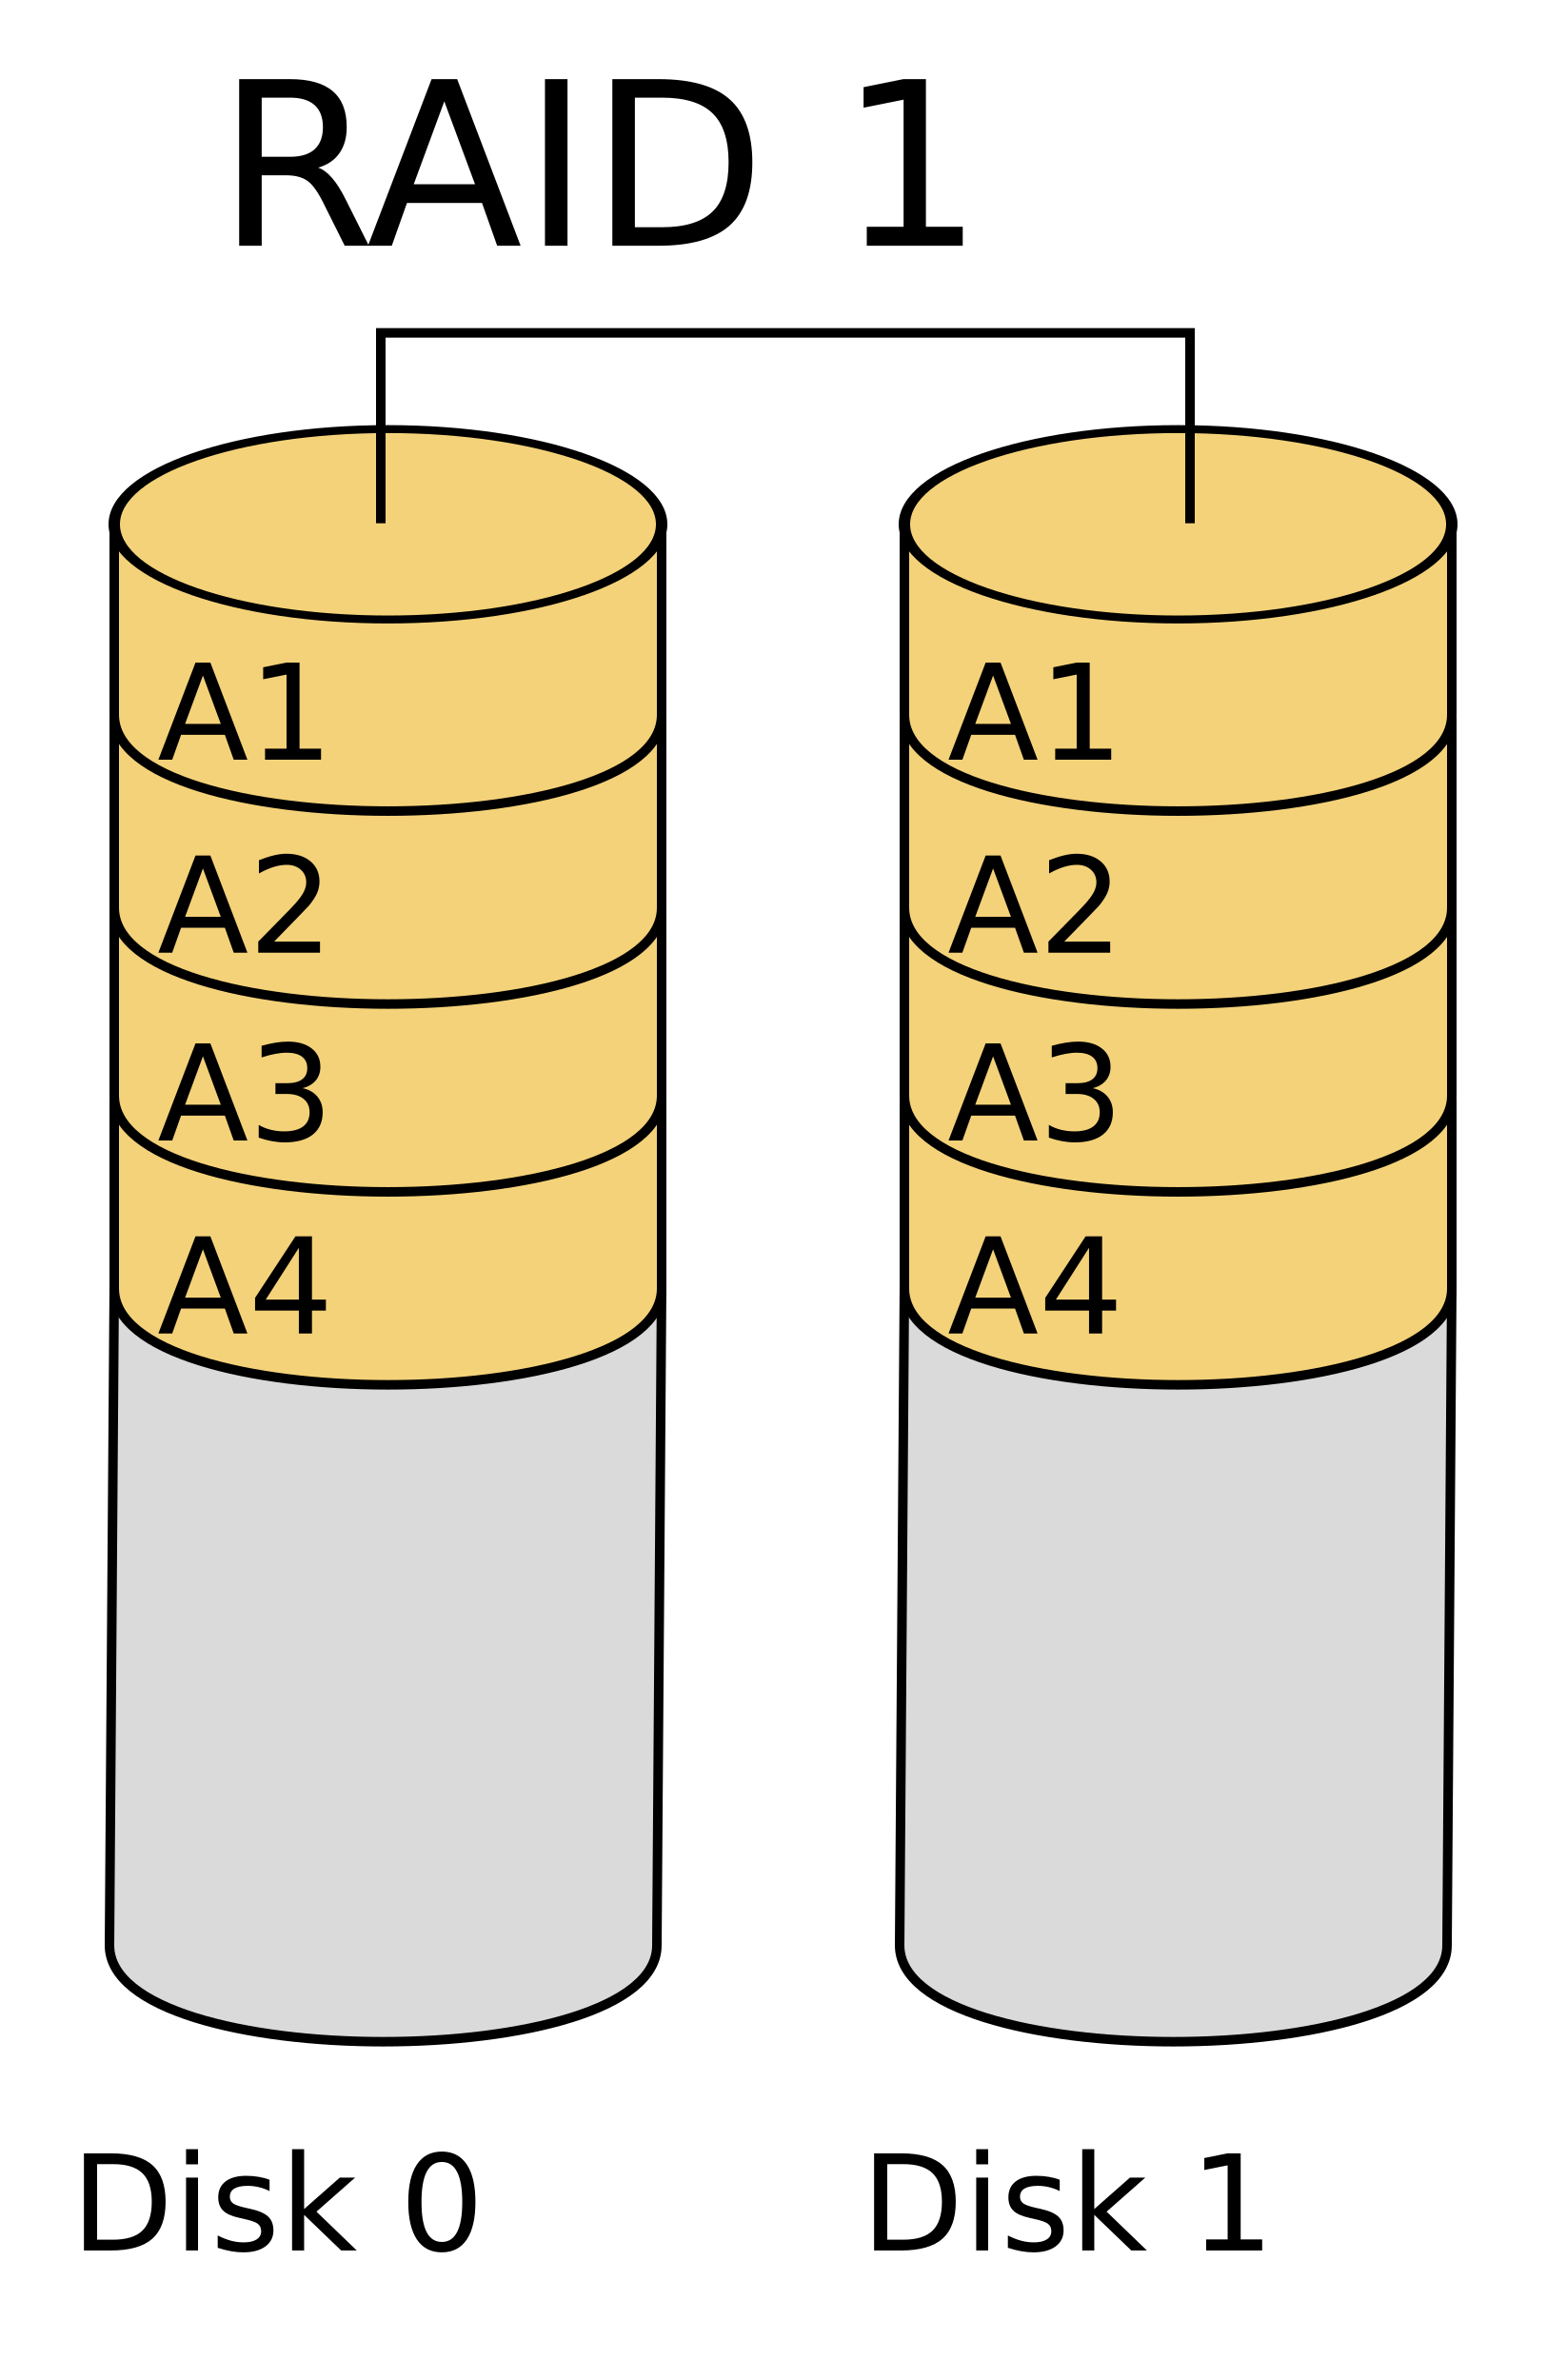
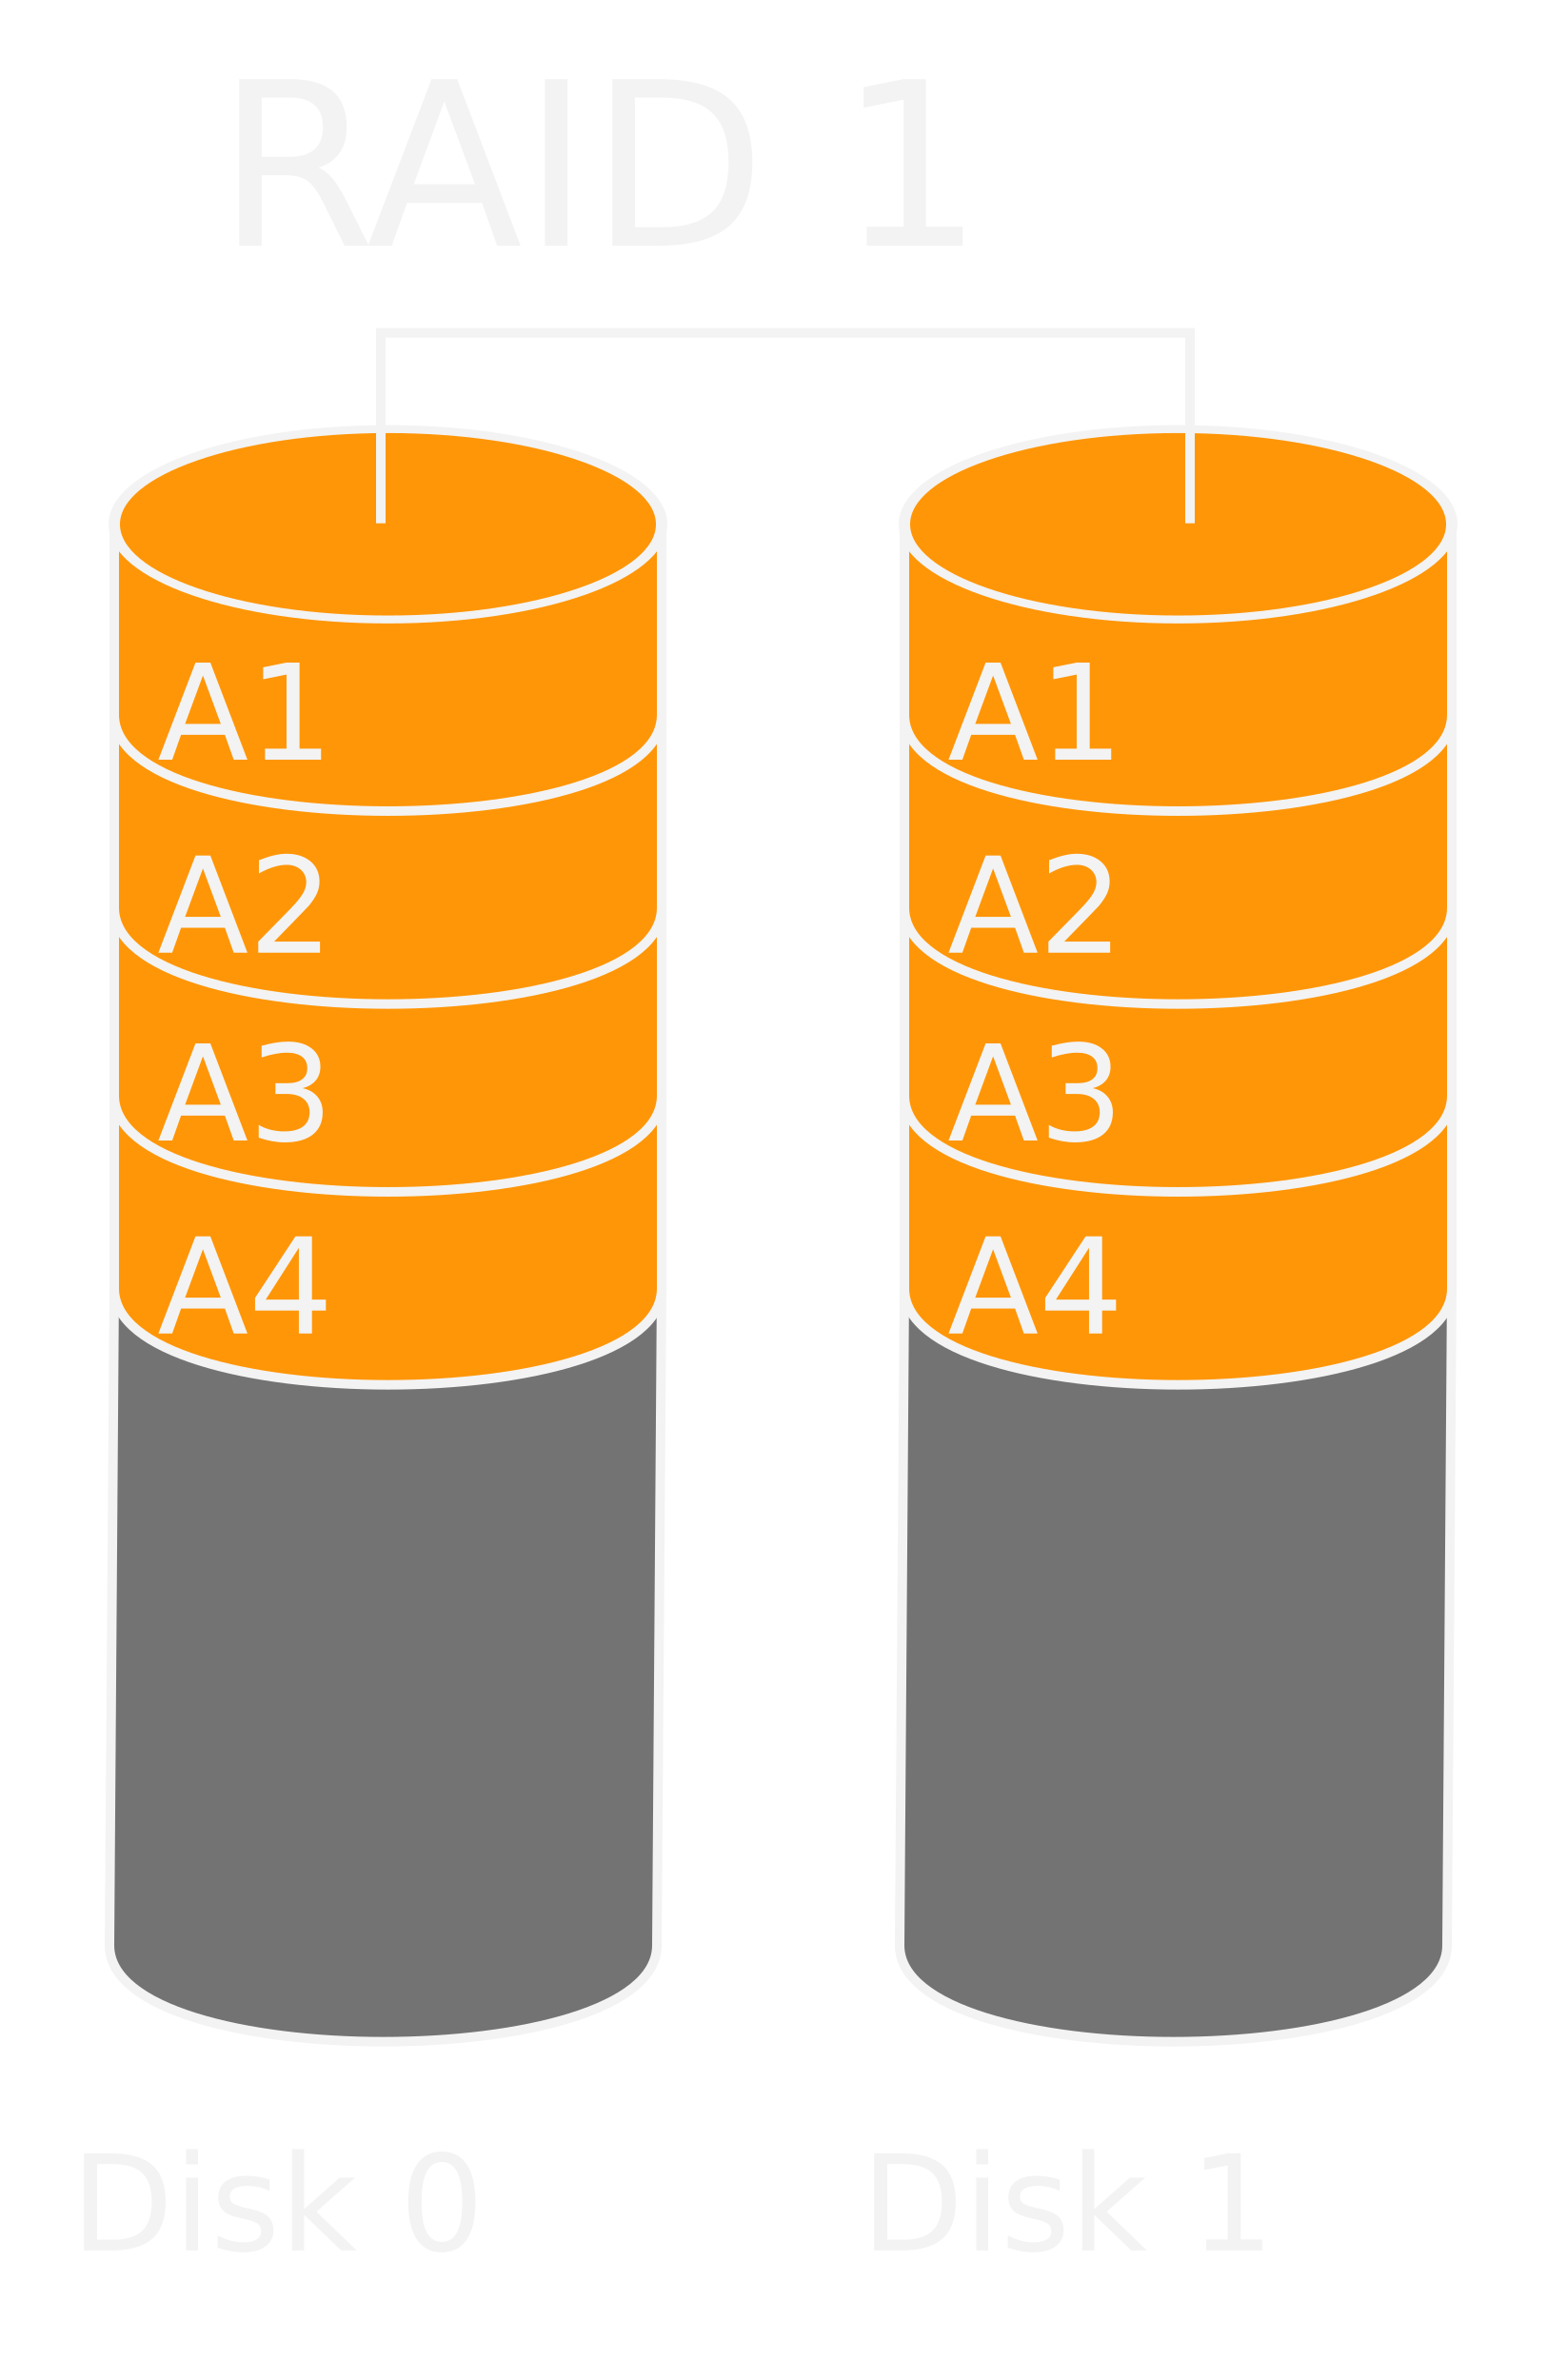
<svg xmlns="http://www.w3.org/2000/svg" width="325" height="500" id="svg3710" version="1.0">
  <defs id="defs3712" />
-   <g id="layer1" transform="translate(-32,-176.0693)">
-     <path style="fill:#dadada;fill-opacity:1;fill-rule:evenodd;stroke:black;stroke-width:2;stroke-linecap:butt;stroke-linejoin:miter;stroke-miterlimit:4;stroke-dasharray:none;stroke-opacity:1" d="M 56,446 L 55,584.75 C 55,611.75 170,611.75 170,584.75 L 171,446" id="path3875" />
-     <g id="g3751" transform="translate(26,341.75)">
-       <path id="path3753" d="M 30,65 L 30,65 L 30,105 C 30,132 145,132 145,105 L 145,65" style="fill:#f4d279;fill-opacity:1;fill-rule:evenodd;stroke:black;stroke-width:2;stroke-linecap:butt;stroke-linejoin:miter;stroke-miterlimit:4;stroke-dasharray:none;stroke-opacity:1" />
-       <text id="text3755" y="114.464" x="88.689" style="font-size:28px;font-style:normal;font-variant:normal;font-weight:normal;font-stretch:normal;text-align:center;line-height:100%;writing-mode:lr-tb;text-anchor:middle;fill:black;fill-opacity:1;stroke:none;stroke-width:1px;stroke-linecap:butt;stroke-linejoin:miter;stroke-opacity:1;font-family:Bitstream Vera Sans" xml:space="preserve">
-         <tspan y="114.464" x="88.689" id="tspan3757">A4</tspan>
+   <g transform="translate(-32,-176.0693)" id="layer1">
+     <path id="path3875" d="M 56,446 L 55,584.75 C 55,611.75 170,611.75 170,584.75 L 171,446" style="fill:#737373;fill-opacity:1;fill-rule:evenodd;stroke:#f3f3f3;stroke-width:2;stroke-linecap:butt;stroke-linejoin:miter;stroke-miterlimit:4;stroke-dasharray:none;stroke-opacity:1" />
+     <g transform="translate(26,341.75)" id="g3751">
+       <path style="fill:#ff9607;fill-opacity:1;fill-rule:evenodd;stroke:#f3f3f3;stroke-width:2;stroke-linecap:butt;stroke-linejoin:miter;stroke-miterlimit:4;stroke-dasharray:none;stroke-opacity:1" d="M 30,65 L 30,65 L 30,105 C 30,132 145,132 145,105 L 145,65" id="path3753" />
+       <text xml:space="preserve" style="font-size:28px;font-style:normal;font-variant:normal;font-weight:normal;font-stretch:normal;text-align:center;line-height:100%;writing-mode:lr-tb;text-anchor:middle;fill:#f3f3f3;fill-opacity:1;stroke:none;stroke-width:1px;stroke-linecap:butt;stroke-linejoin:miter;stroke-opacity:1;font-family:Bitstream Vera Sans" x="88.689" y="114.464" id="text3755">
+         <tspan id="tspan3757" x="88.689" y="114.464">A4</tspan>
      </text>
    </g>
-     <g id="g3759" transform="translate(26,301.2143)">
-       <path id="path3761" d="M 30,65 L 30,65 L 30,105 C 30,132 145,132 145,105 L 145,65" style="fill:#f4d279;fill-opacity:1;fill-rule:evenodd;stroke:black;stroke-width:2;stroke-linecap:butt;stroke-linejoin:miter;stroke-miterlimit:4;stroke-dasharray:none;stroke-opacity:1" />
-       <text id="text3763" y="114.464" x="88.689" style="font-size:28px;font-style:normal;font-variant:normal;font-weight:normal;font-stretch:normal;text-align:center;line-height:100%;writing-mode:lr-tb;text-anchor:middle;fill:black;fill-opacity:1;stroke:none;stroke-width:1px;stroke-linecap:butt;stroke-linejoin:miter;stroke-opacity:1;font-family:Bitstream Vera Sans" xml:space="preserve">
-         <tspan y="114.464" x="88.689" id="tspan3765">A3</tspan>
+     <g transform="translate(26,301.2143)" id="g3759">
+       <path style="fill:#ff9607;fill-opacity:1;fill-rule:evenodd;stroke:#f3f3f3;stroke-width:2;stroke-linecap:butt;stroke-linejoin:miter;stroke-miterlimit:4;stroke-dasharray:none;stroke-opacity:1" d="M 30,65 L 30,65 L 30,105 C 30,132 145,132 145,105 L 145,65" id="path3761" />
+       <text xml:space="preserve" style="font-size:28px;font-style:normal;font-variant:normal;font-weight:normal;font-stretch:normal;text-align:center;line-height:100%;writing-mode:lr-tb;text-anchor:middle;fill:#f3f3f3;fill-opacity:1;stroke:none;stroke-width:1px;stroke-linecap:butt;stroke-linejoin:miter;stroke-opacity:1;font-family:Bitstream Vera Sans" x="88.689" y="114.464" id="text3763">
+         <tspan id="tspan3765" x="88.689" y="114.464">A3</tspan>
      </text>
    </g>
-     <g id="g3743" transform="translate(26,261.75)">
-       <path id="path3745" d="M 30,65 L 30,65 L 30,105 C 30,132 145,132 145,105 L 145,65" style="fill:#f4d279;fill-opacity:1;fill-rule:evenodd;stroke:black;stroke-width:2;stroke-linecap:butt;stroke-linejoin:miter;stroke-miterlimit:4;stroke-dasharray:none;stroke-opacity:1" />
-       <text id="text3747" y="114.464" x="88.689" style="font-size:28px;font-style:normal;font-variant:normal;font-weight:normal;font-stretch:normal;text-align:center;line-height:100%;writing-mode:lr-tb;text-anchor:middle;fill:black;fill-opacity:1;stroke:none;stroke-width:1px;stroke-linecap:butt;stroke-linejoin:miter;stroke-opacity:1;font-family:Bitstream Vera Sans" xml:space="preserve">
-         <tspan y="114.464" x="88.689" id="tspan3749">A2</tspan>
+     <g transform="translate(26,261.75)" id="g3743">
+       <path style="fill:#ff9607;fill-opacity:1;fill-rule:evenodd;stroke:#f3f3f3;stroke-width:2;stroke-linecap:butt;stroke-linejoin:miter;stroke-miterlimit:4;stroke-dasharray:none;stroke-opacity:1" d="M 30,65 L 30,65 L 30,105 C 30,132 145,132 145,105 L 145,65" id="path3745" />
+       <text xml:space="preserve" style="font-size:28px;font-style:normal;font-variant:normal;font-weight:normal;font-stretch:normal;text-align:center;line-height:100%;writing-mode:lr-tb;text-anchor:middle;fill:#f3f3f3;fill-opacity:1;stroke:none;stroke-width:1px;stroke-linecap:butt;stroke-linejoin:miter;stroke-opacity:1;font-family:Bitstream Vera Sans" x="88.689" y="114.464" id="text3747">
+         <tspan id="tspan3749" x="88.689" y="114.464">A2</tspan>
      </text>
    </g>
-     <g id="g3738" transform="translate(26,221.2143)">
-       <path id="path3722" d="M 30,65 L 30,65 L 30,105 C 30,132 145,132 145,105 L 145,65" style="fill:#f4d279;fill-opacity:1;fill-rule:evenodd;stroke:black;stroke-width:2;stroke-linecap:butt;stroke-linejoin:miter;stroke-miterlimit:4;stroke-dasharray:none;stroke-opacity:1" />
-       <text id="text3724" y="114.464" x="88.689" style="font-size:28px;font-style:normal;font-variant:normal;font-weight:normal;font-stretch:normal;text-align:center;line-height:100%;writing-mode:lr-tb;text-anchor:middle;fill:black;fill-opacity:1;stroke:none;stroke-width:1px;stroke-linecap:butt;stroke-linejoin:miter;stroke-opacity:1;font-family:Bitstream Vera Sans" xml:space="preserve">
-         <tspan y="114.464" x="88.689" id="tspan3726">A1</tspan>
+     <g transform="translate(26,221.2143)" id="g3738">
+       <path style="fill:#ff9607;fill-opacity:1;fill-rule:evenodd;stroke:#f3f3f3;stroke-width:2;stroke-linecap:butt;stroke-linejoin:miter;stroke-miterlimit:4;stroke-dasharray:none;stroke-opacity:1" d="M 30,65 L 30,65 L 30,105 C 30,132 145,132 145,105 L 145,65" id="path3722" />
+       <text xml:space="preserve" style="font-size:28px;font-style:normal;font-variant:normal;font-weight:normal;font-stretch:normal;text-align:center;line-height:100%;writing-mode:lr-tb;text-anchor:middle;fill:#f3f3f3;fill-opacity:1;stroke:none;stroke-width:1px;stroke-linecap:butt;stroke-linejoin:miter;stroke-opacity:1;font-family:Bitstream Vera Sans" x="88.689" y="114.464" id="text3724">
+         <tspan id="tspan3726" x="88.689" y="114.464">A1</tspan>
      </text>
    </g>
-     <path style="fill:#f4d279;fill-opacity:1;fill-rule:nonzero;stroke:black;stroke-width:2.398;stroke-linecap:round;stroke-linejoin:round;stroke-miterlimit:4;stroke-dasharray:none;stroke-dashoffset:10;stroke-opacity:1" id="path3718" d="M 145 73.75 A 57.5 28.75 0 1 1  30,73.75 A 57.5 28.75 0 1 1  145 73.75 z" transform="matrix(1,0,0,0.695652,26,234.91)" />
-     <path style="fill:#dadada;fill-opacity:1;fill-rule:evenodd;stroke:black;stroke-width:2;stroke-linecap:butt;stroke-linejoin:miter;stroke-miterlimit:4;stroke-dasharray:none;stroke-opacity:1" d="M 222,446 L 221,584.75 C 221,611.75 336,611.75 336,584.75 L 337,446" id="path3892" />
-     <g id="g3767" transform="translate(192,341.75)">
-       <path id="path3769" d="M 30,65 L 30,65 L 30,105 C 30,132 145,132 145,105 L 145,65" style="fill:#f4d279;fill-opacity:1;fill-rule:evenodd;stroke:black;stroke-width:2;stroke-linecap:butt;stroke-linejoin:miter;stroke-miterlimit:4;stroke-dasharray:none;stroke-opacity:1" />
-       <text id="text3771" y="114.464" x="88.689" style="font-size:28px;font-style:normal;font-variant:normal;font-weight:normal;font-stretch:normal;text-align:center;line-height:100%;writing-mode:lr-tb;text-anchor:middle;fill:black;fill-opacity:1;stroke:none;stroke-width:1px;stroke-linecap:butt;stroke-linejoin:miter;stroke-opacity:1;font-family:Bitstream Vera Sans" xml:space="preserve">
-         <tspan y="114.464" x="88.689" id="tspan3773">A4</tspan>
+     <path transform="matrix(1,0,0,0.695652,26,234.91)" d="M 145,73.75 C 145,89.628 119.256,102.5 87.5,102.5 55.744,102.5 30,89.628 30,73.75 30,57.872 55.744,45 87.5,45 119.256,45 145,57.872 145,73.75 z" id="path3718" style="fill:#ff9607;fill-opacity:1;fill-rule:nonzero;stroke:#f3f3f3;stroke-width:2.398;stroke-linecap:round;stroke-linejoin:round;stroke-miterlimit:4;stroke-dasharray:none;stroke-dashoffset:10;stroke-opacity:1" />
+     <path id="path3892" d="M 222,446 L 221,584.75 C 221,611.75 336,611.75 336,584.75 L 337,446" style="fill:#737373;fill-opacity:1;fill-rule:evenodd;stroke:#f3f3f3;stroke-width:2;stroke-linecap:butt;stroke-linejoin:miter;stroke-miterlimit:4;stroke-dasharray:none;stroke-opacity:1" />
+     <g transform="translate(192,341.75)" id="g3767">
+       <path style="fill:#ff9607;fill-opacity:1;fill-rule:evenodd;stroke:#f3f3f3;stroke-width:2;stroke-linecap:butt;stroke-linejoin:miter;stroke-miterlimit:4;stroke-dasharray:none;stroke-opacity:1" d="M 30,65 L 30,65 L 30,105 C 30,132 145,132 145,105 L 145,65" id="path3769" />
+       <text xml:space="preserve" style="font-size:28px;font-style:normal;font-variant:normal;font-weight:normal;font-stretch:normal;text-align:center;line-height:100%;writing-mode:lr-tb;text-anchor:middle;fill:#f3f3f3;fill-opacity:1;stroke:none;stroke-width:1px;stroke-linecap:butt;stroke-linejoin:miter;stroke-opacity:1;font-family:Bitstream Vera Sans" x="88.689" y="114.464" id="text3771">
+         <tspan id="tspan3773" x="88.689" y="114.464">A4</tspan>
      </text>
    </g>
-     <g id="g3775" transform="translate(192,301.2143)">
-       <path id="path3777" d="M 30,65 L 30,65 L 30,105 C 30,132 145,132 145,105 L 145,65" style="fill:#f4d279;fill-opacity:1;fill-rule:evenodd;stroke:black;stroke-width:2;stroke-linecap:butt;stroke-linejoin:miter;stroke-miterlimit:4;stroke-dasharray:none;stroke-opacity:1" />
-       <text id="text3779" y="114.464" x="88.689" style="font-size:28px;font-style:normal;font-variant:normal;font-weight:normal;font-stretch:normal;text-align:center;line-height:100%;writing-mode:lr-tb;text-anchor:middle;fill:black;fill-opacity:1;stroke:none;stroke-width:1px;stroke-linecap:butt;stroke-linejoin:miter;stroke-opacity:1;font-family:Bitstream Vera Sans" xml:space="preserve">
-         <tspan y="114.464" x="88.689" id="tspan3781">A3</tspan>
+     <g transform="translate(192,301.2143)" id="g3775">
+       <path style="fill:#ff9607;fill-opacity:1;fill-rule:evenodd;stroke:#f3f3f3;stroke-width:2;stroke-linecap:butt;stroke-linejoin:miter;stroke-miterlimit:4;stroke-dasharray:none;stroke-opacity:1" d="M 30,65 L 30,65 L 30,105 C 30,132 145,132 145,105 L 145,65" id="path3777" />
+       <text xml:space="preserve" style="font-size:28px;font-style:normal;font-variant:normal;font-weight:normal;font-stretch:normal;text-align:center;line-height:100%;writing-mode:lr-tb;text-anchor:middle;fill:#f3f3f3;fill-opacity:1;stroke:none;stroke-width:1px;stroke-linecap:butt;stroke-linejoin:miter;stroke-opacity:1;font-family:Bitstream Vera Sans" x="88.689" y="114.464" id="text3779">
+         <tspan id="tspan3781" x="88.689" y="114.464">A3</tspan>
      </text>
    </g>
-     <g id="g3783" transform="translate(192,261.75)">
-       <path id="path3785" d="M 30,65 L 30,65 L 30,105 C 30,132 145,132 145,105 L 145,65" style="fill:#f4d279;fill-opacity:1;fill-rule:evenodd;stroke:black;stroke-width:2;stroke-linecap:butt;stroke-linejoin:miter;stroke-miterlimit:4;stroke-dasharray:none;stroke-opacity:1" />
-       <text id="text3787" y="114.464" x="88.689" style="font-size:28px;font-style:normal;font-variant:normal;font-weight:normal;font-stretch:normal;text-align:center;line-height:100%;writing-mode:lr-tb;text-anchor:middle;fill:black;fill-opacity:1;stroke:none;stroke-width:1px;stroke-linecap:butt;stroke-linejoin:miter;stroke-opacity:1;font-family:Bitstream Vera Sans" xml:space="preserve">
-         <tspan y="114.464" x="88.689" id="tspan3789">A2</tspan>
+     <g transform="translate(192,261.75)" id="g3783">
+       <path style="fill:#ff9607;fill-opacity:1;fill-rule:evenodd;stroke:#f3f3f3;stroke-width:2;stroke-linecap:butt;stroke-linejoin:miter;stroke-miterlimit:4;stroke-dasharray:none;stroke-opacity:1" d="M 30,65 L 30,65 L 30,105 C 30,132 145,132 145,105 L 145,65" id="path3785" />
+       <text xml:space="preserve" style="font-size:28px;font-style:normal;font-variant:normal;font-weight:normal;font-stretch:normal;text-align:center;line-height:100%;writing-mode:lr-tb;text-anchor:middle;fill:#f3f3f3;fill-opacity:1;stroke:none;stroke-width:1px;stroke-linecap:butt;stroke-linejoin:miter;stroke-opacity:1;font-family:Bitstream Vera Sans" x="88.689" y="114.464" id="text3787">
+         <tspan id="tspan3789" x="88.689" y="114.464">A2</tspan>
      </text>
    </g>
-     <g id="g3791" transform="translate(192,221.2143)">
-       <path id="path3793" d="M 30,65 L 30,65 L 30,105 C 30,132 145,132 145,105 L 145,65" style="fill:#f4d279;fill-opacity:1;fill-rule:evenodd;stroke:black;stroke-width:2;stroke-linecap:butt;stroke-linejoin:miter;stroke-miterlimit:4;stroke-dasharray:none;stroke-opacity:1" />
-       <text id="text3795" y="114.464" x="88.689" style="font-size:28px;font-style:normal;font-variant:normal;font-weight:normal;font-stretch:normal;text-align:center;line-height:100%;writing-mode:lr-tb;text-anchor:middle;fill:black;fill-opacity:1;stroke:none;stroke-width:1px;stroke-linecap:butt;stroke-linejoin:miter;stroke-opacity:1;font-family:Bitstream Vera Sans" xml:space="preserve">
-         <tspan y="114.464" x="88.689" id="tspan3797">A1</tspan>
+     <g transform="translate(192,221.2143)" id="g3791">
+       <path style="fill:#ff9607;fill-opacity:1;fill-rule:evenodd;stroke:#f3f3f3;stroke-width:2;stroke-linecap:butt;stroke-linejoin:miter;stroke-miterlimit:4;stroke-dasharray:none;stroke-opacity:1" d="M 30,65 L 30,65 L 30,105 C 30,132 145,132 145,105 L 145,65" id="path3793" />
+       <text xml:space="preserve" style="font-size:28px;font-style:normal;font-variant:normal;font-weight:normal;font-stretch:normal;text-align:center;line-height:100%;writing-mode:lr-tb;text-anchor:middle;fill:#f3f3f3;fill-opacity:1;stroke:none;stroke-width:1px;stroke-linecap:butt;stroke-linejoin:miter;stroke-opacity:1;font-family:Bitstream Vera Sans" x="88.689" y="114.464" id="text3795">
+         <tspan id="tspan3797" x="88.689" y="114.464">A1</tspan>
      </text>
    </g>
-     <path style="fill:#f4d279;fill-opacity:1;fill-rule:nonzero;stroke:black;stroke-width:2.398;stroke-linecap:round;stroke-linejoin:round;stroke-miterlimit:4;stroke-dasharray:none;stroke-dashoffset:10;stroke-opacity:1" id="path3799" d="M 145 73.75 A 57.5 28.75 0 1 1  30,73.75 A 57.5 28.75 0 1 1  145 73.75 z" transform="matrix(1,0,0,0.695652,192,234.91)" />
-     <path style="fill:none;fill-opacity:0.75;fill-rule:evenodd;stroke:black;stroke-width:2;stroke-linecap:butt;stroke-linejoin:miter;stroke-miterlimit:4;stroke-dasharray:none;stroke-opacity:1" d="M 112,286 L 112,246 L 282,246 L 282,286" id="path3894" />
-     <text xml:space="preserve" style="font-size:48px;font-style:normal;font-variant:normal;font-weight:normal;font-stretch:normal;text-align:center;line-height:125%;writing-mode:lr-tb;text-anchor:middle;fill:black;fill-opacity:1;stroke:none;stroke-width:1px;stroke-linecap:butt;stroke-linejoin:miter;stroke-opacity:1;font-family:Bitstream Vera Sans" x="196.25" y="227.694" id="text3896">
-       <tspan id="tspan3898" x="196.25" y="227.694">RAID 1</tspan>
+     <path transform="matrix(1,0,0,0.695652,192,234.91)" d="M 145,73.75 C 145,89.628 119.256,102.5 87.5,102.5 55.744,102.5 30,89.628 30,73.75 30,57.872 55.744,45 87.5,45 119.256,45 145,57.872 145,73.75 z" id="path3799" style="fill:#ff9607;fill-opacity:1;fill-rule:nonzero;stroke:#f3f3f3;stroke-width:2.398;stroke-linecap:round;stroke-linejoin:round;stroke-miterlimit:4;stroke-dasharray:none;stroke-dashoffset:10;stroke-opacity:1" />
+     <path id="path3894" d="M 112,286 L 112,246 L 282,246 L 282,286" style="fill:none;fill-opacity:0.75;fill-rule:evenodd;stroke:#f3f3f3;stroke-width:2;stroke-linecap:butt;stroke-linejoin:miter;stroke-miterlimit:4;stroke-dasharray:none;stroke-opacity:1" />
+     <text id="text3896" y="227.694" x="196.25" style="font-size:48px;font-style:normal;font-variant:normal;font-weight:normal;font-stretch:normal;text-align:center;line-height:125%;writing-mode:lr-tb;text-anchor:middle;fill:#f3f3f3;fill-opacity:1;stroke:none;stroke-width:1px;stroke-linecap:butt;stroke-linejoin:miter;stroke-opacity:1;font-family:Bitstream Vera Sans" xml:space="preserve">
+       <tspan y="227.694" x="196.25" id="tspan3898">RAID 1</tspan>
    </text>
-     <text xml:space="preserve" style="font-size:28px;font-style:normal;font-variant:normal;font-weight:normal;font-stretch:normal;text-align:center;line-height:125%;writing-mode:lr-tb;text-anchor:middle;fill:black;fill-opacity:1;stroke:none;stroke-width:1px;stroke-linecap:butt;stroke-linejoin:miter;stroke-opacity:1;font-family:Bitstream Vera Sans" x="112.562" y="648.856" id="text3156">
-       <tspan id="tspan3158" x="112.562" y="648.856">Disk 0</tspan>
+     <text id="text3156" y="648.856" x="112.562" style="font-size:28px;font-style:normal;font-variant:normal;font-weight:normal;font-stretch:normal;text-align:center;line-height:125%;writing-mode:lr-tb;text-anchor:middle;fill:#f3f3f3;fill-opacity:1;stroke:none;stroke-width:1px;stroke-linecap:butt;stroke-linejoin:miter;stroke-opacity:1;font-family:Bitstream Vera Sans" xml:space="preserve">
+       <tspan y="648.856" x="112.562" id="tspan3158">Disk 0</tspan>
    </text>
-     <text xml:space="preserve" style="font-size:28px;font-style:normal;font-variant:normal;font-weight:normal;font-stretch:normal;text-align:center;line-height:125%;writing-mode:lr-tb;text-anchor:middle;fill:black;fill-opacity:1;stroke:none;stroke-width:1px;stroke-linecap:butt;stroke-linejoin:miter;stroke-opacity:1;font-family:Bitstream Vera Sans" x="278.562" y="648.856" id="text3160">
-       <tspan id="tspan3162" x="278.562" y="648.856">Disk 1</tspan>
+     <text id="text3160" y="648.856" x="278.562" style="font-size:28px;font-style:normal;font-variant:normal;font-weight:normal;font-stretch:normal;text-align:center;line-height:125%;writing-mode:lr-tb;text-anchor:middle;fill:#f3f3f3;fill-opacity:1;stroke:none;stroke-width:1px;stroke-linecap:butt;stroke-linejoin:miter;stroke-opacity:1;font-family:Bitstream Vera Sans" xml:space="preserve">
+       <tspan y="648.856" x="278.562" id="tspan3162">Disk 1</tspan>
    </text>
  </g>
</svg>
